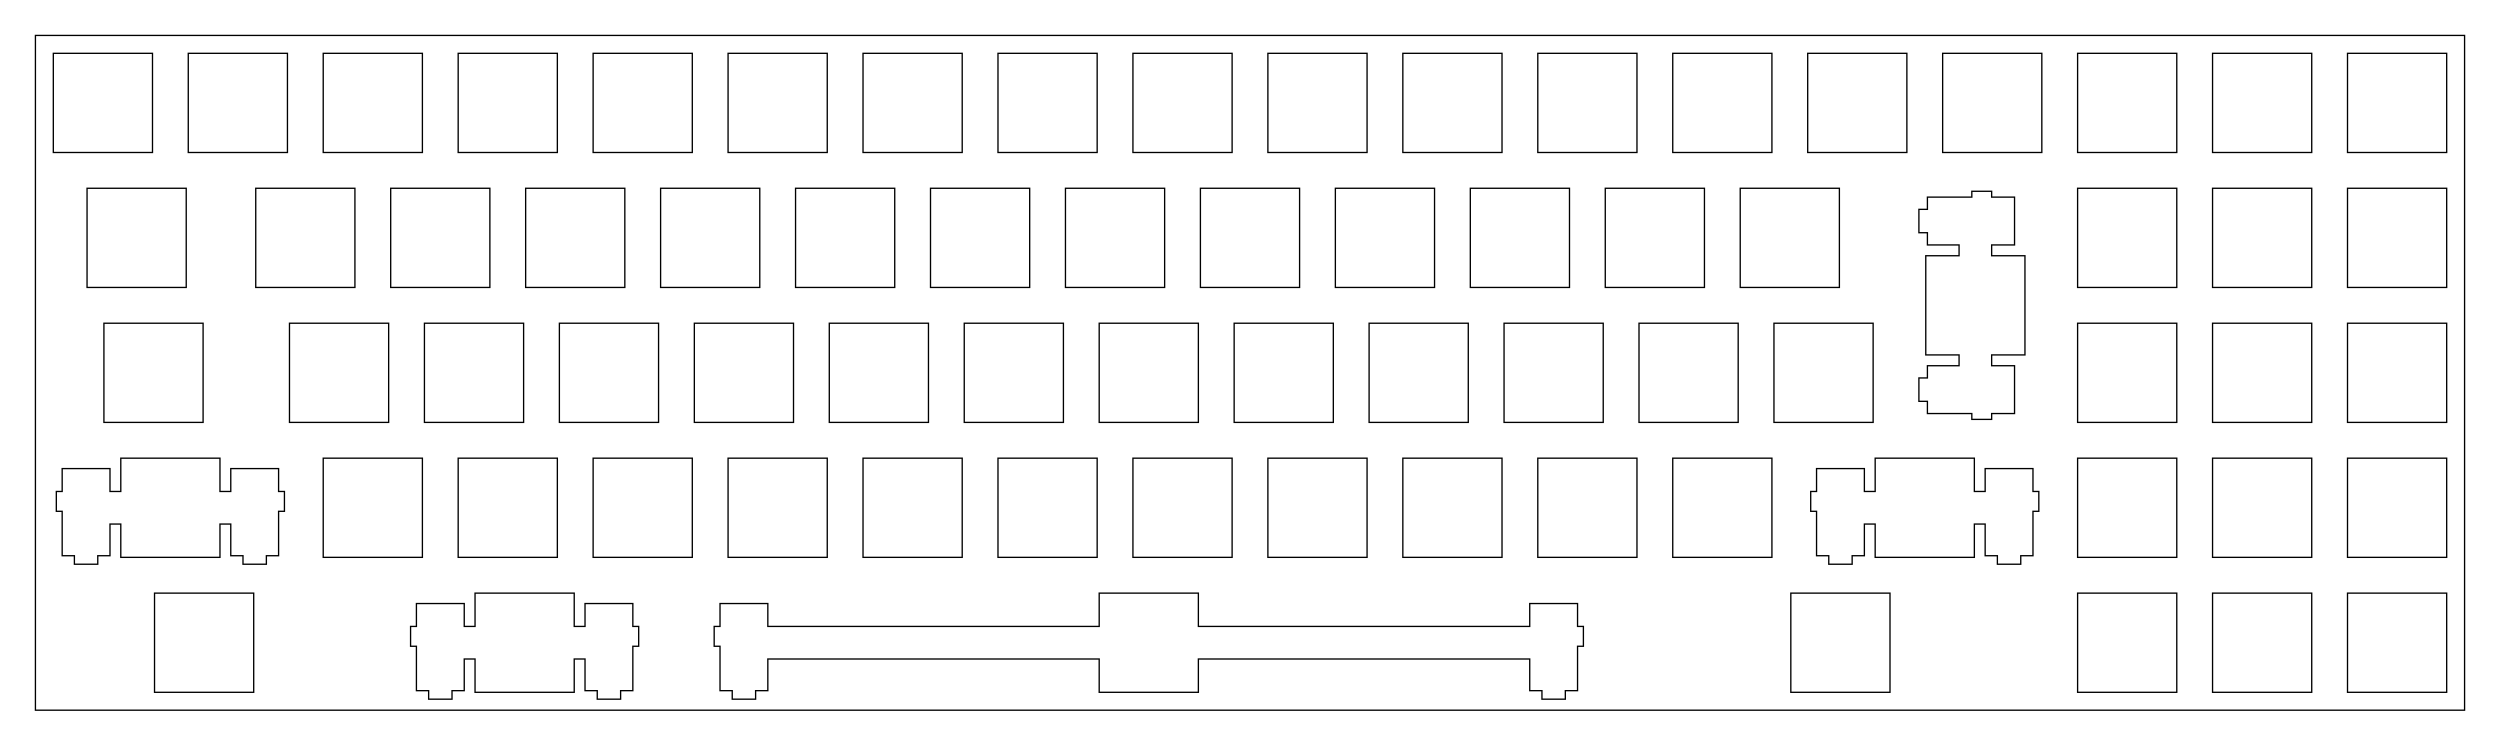
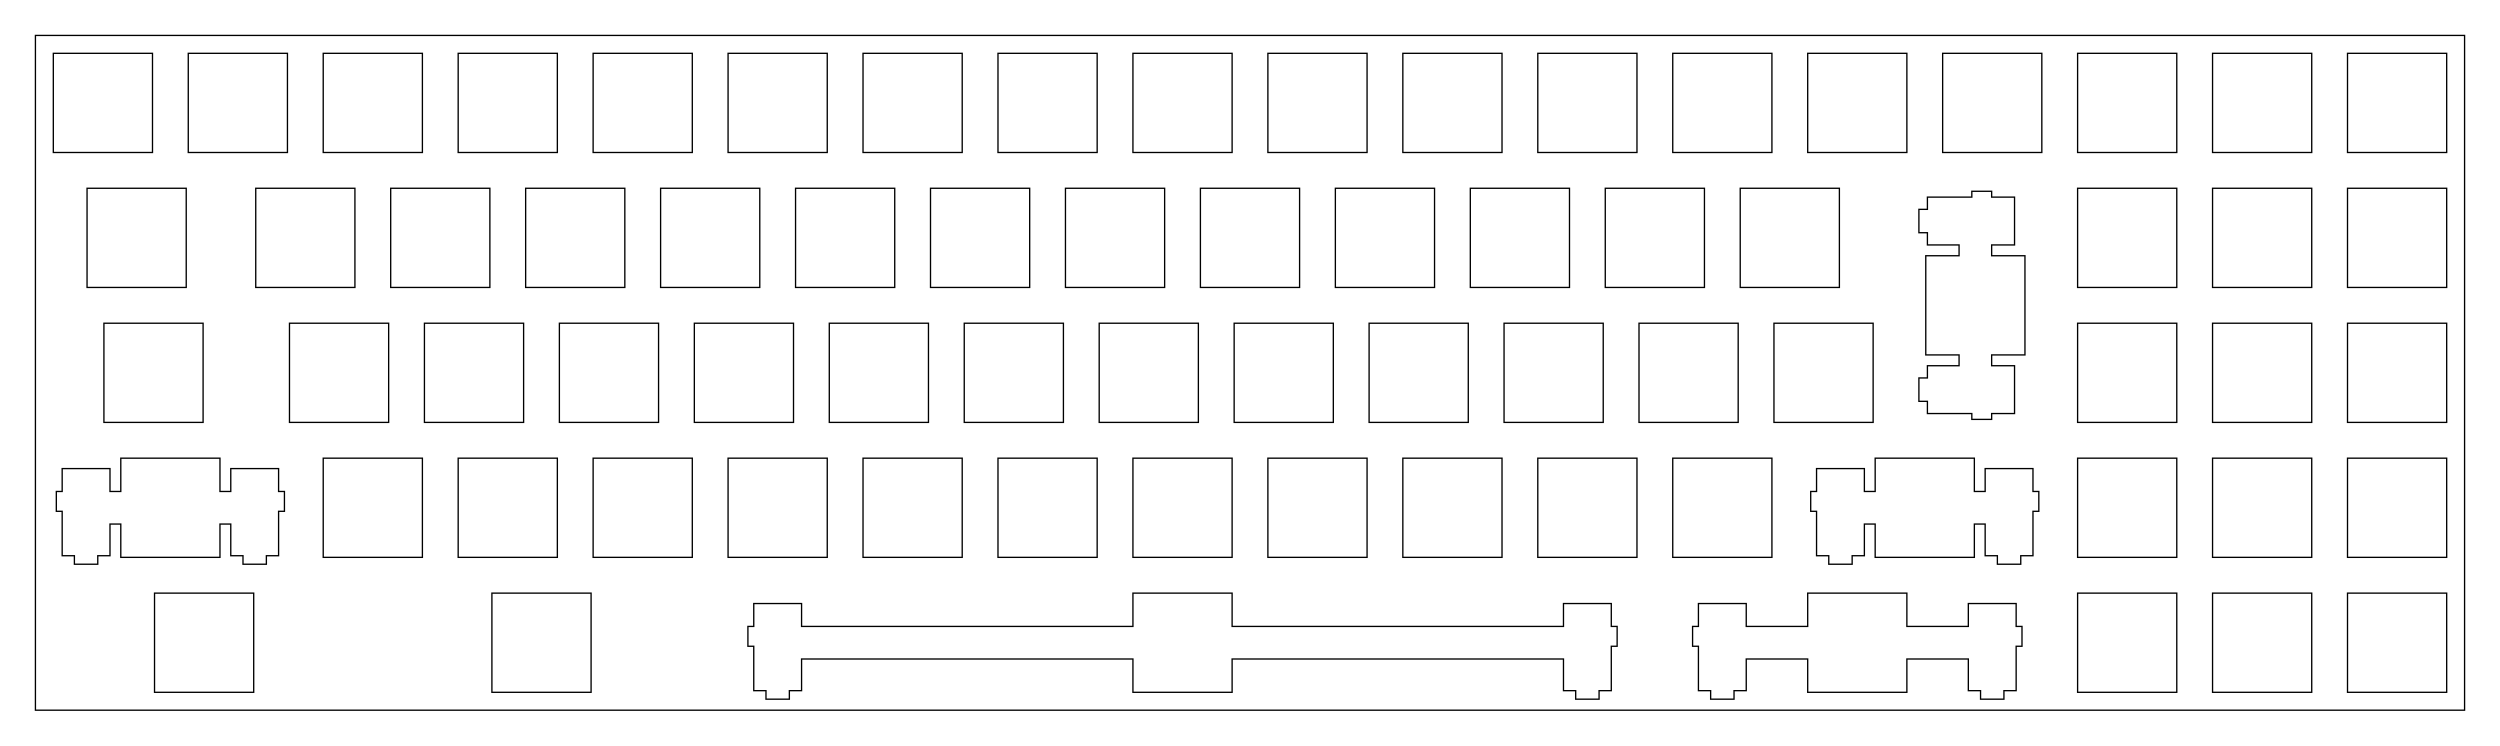
<svg xmlns="http://www.w3.org/2000/svg" width="352.902mm" height="105.252mm" viewBox="0.000 0.000 352.902 105.252">
  <polygon points="347.902,100.251 5.001,100.251 5.001,5.001 347.902,5.001" style="fill:none;stroke-width:0.05mm;stroke:black" />
-   <polygon points="67.057,83.726 67.057,88.426 65.532,88.426 65.532,85.196 58.782,85.196 58.782,88.426 57.957,88.426 57.957,91.226 58.782,91.226 58.782,97.495 60.507,97.495 60.507,98.696 63.807,98.696 63.807,97.495 65.532,97.495 65.532,93.025 67.057,93.025 67.057,97.726 81.057,97.726 81.057,93.025 82.582,93.025 82.582,97.495 84.307,97.495 84.307,98.696 87.607,98.696 87.607,97.495 89.332,97.495 89.332,91.226 90.157,91.226 90.157,88.426 89.332,88.426 89.332,85.196 82.582,85.196 82.582,88.426 81.057,88.426 81.057,83.726" style="fill:none;stroke-width:0.05mm;stroke:black" />
-   <polygon points="155.163,83.726 155.163,88.426 108.388,88.426 108.388,85.196 101.638,85.196 101.638,88.426 100.813,88.426 100.813,91.226 101.638,91.226 101.638,97.495 103.363,97.495 103.363,98.696 106.663,98.696 106.663,97.495 108.388,97.495 108.388,93.025 155.163,93.025 155.163,97.726 169.163,97.726 169.163,93.025 215.938,93.025 215.938,97.495 217.663,97.495 217.663,98.696 220.963,98.696 220.963,97.495 222.688,97.495 222.688,91.226 223.513,91.226 223.513,88.426 222.688,88.426 222.688,85.196 215.938,85.196 215.938,88.426 169.163,88.426 169.163,83.726" style="fill:none;stroke-width:0.05mm;stroke:black" />
+   <polygon points="159.926,83.726 159.926,88.426 113.151,88.426 113.151,85.196 106.401,85.196 106.401,88.426 105.576,88.426 105.576,91.226 106.401,91.226 106.401,97.495 108.126,97.495 108.126,98.696 111.426,98.696 111.426,97.495 113.151,97.495 113.151,93.025 159.926,93.025 159.926,97.726 173.926,97.726 173.926,93.025 220.701,93.025 220.701,97.495 222.426,97.495 222.426,98.696 225.726,98.696 225.726,97.495 227.451,97.495 227.451,91.226 228.276,91.226 228.276,88.426 227.451,88.426 227.451,85.196 220.701,85.196 220.701,88.426 173.926,88.426 173.926,83.726" style="fill:none;stroke-width:0.05mm;stroke:black" />
+   <polygon points="255.176,83.726 255.176,88.426 246.501,88.426 246.501,85.196 239.751,85.196 239.751,88.426 238.926,88.426 238.926,91.226 239.751,91.226 239.751,97.495 241.476,97.495 241.476,98.696 244.776,98.696 244.776,97.495 246.501,97.495 246.501,93.025 255.176,93.025 255.176,97.726 269.176,97.726 269.176,93.025 277.851,93.025 277.851,97.495 279.576,97.495 279.576,98.696 282.876,98.696 282.876,97.495 284.601,97.495 284.601,91.226 285.426,91.226 285.426,88.426 284.601,88.426 284.601,85.196 277.851,85.196 277.851,88.426 269.176,88.426 269.176,83.726" style="fill:none;stroke-width:0.05mm;stroke:black" />
  <polygon points="21.813,83.726 21.813,97.726 35.813,97.726 35.813,83.726" style="fill:none;stroke-width:0.05mm;stroke:black" />
-   <polygon points="252.794,83.726 252.794,97.726 266.794,97.726 266.794,83.726" style="fill:none;stroke-width:0.05mm;stroke:black" />
+   <polygon points="69.438,83.726 69.438,97.726 83.438,97.726 83.438,83.726" style="fill:none;stroke-width:0.05mm;stroke:black" />
  <polygon points="293.276,83.726 293.276,97.726 307.276,97.726 307.276,83.726" style="fill:none;stroke-width:0.05mm;stroke:black" />
  <polygon points="312.326,83.726 312.326,97.726 326.326,97.726 326.326,83.726" style="fill:none;stroke-width:0.05mm;stroke:black" />
  <polygon points="331.376,83.726 331.376,97.726 345.376,97.726 345.376,83.726" style="fill:none;stroke-width:0.05mm;stroke:black" />
  <polygon points="17.051,64.676 17.051,69.376 15.526,69.376 15.526,66.146 8.776,66.146 8.776,69.376 7.950,69.376 7.950,72.176 8.776,72.176 8.776,78.446 10.501,78.446 10.501,79.646 13.801,79.646 13.801,78.446 15.526,78.446 15.526,73.976 17.051,73.976 17.051,78.676 31.051,78.676 31.051,73.976 32.576,73.976 32.576,78.446 34.301,78.446 34.301,79.646 37.601,79.646 37.601,78.446 39.326,78.446 39.326,72.176 40.151,72.176 40.151,69.376 39.326,69.376 39.326,66.146 32.576,66.146 32.576,69.376 31.051,69.376 31.051,64.676" style="fill:none;stroke-width:0.05mm;stroke:black" />
  <polygon points="264.701,64.676 264.701,69.376 263.176,69.376 263.176,66.146 256.426,66.146 256.426,69.376 255.601,69.376 255.601,72.176 256.426,72.176 256.426,78.446 258.150,78.446 258.150,79.646 261.451,79.646 261.451,78.446 263.176,78.446 263.176,73.976 264.701,73.976 264.701,78.676 278.701,78.676 278.701,73.976 280.226,73.976 280.226,78.446 281.951,78.446 281.951,79.646 285.251,79.646 285.251,78.446 286.976,78.446 286.976,72.176 287.801,72.176 287.801,69.376 286.976,69.376 286.976,66.146 280.226,66.146 280.226,69.376 278.701,69.376 278.701,64.676" style="fill:none;stroke-width:0.05mm;stroke:black" />
  <polygon points="45.626,64.676 45.626,78.676 59.626,78.676 59.626,64.676" style="fill:none;stroke-width:0.05mm;stroke:black" />
  <polygon points="64.676,64.676 64.676,78.676 78.676,78.676 78.676,64.676" style="fill:none;stroke-width:0.05mm;stroke:black" />
  <polygon points="83.726,64.676 83.726,78.676 97.726,78.676 97.726,64.676" style="fill:none;stroke-width:0.05mm;stroke:black" />
  <polygon points="102.775,64.676 102.775,78.676 116.775,78.676 116.775,64.676" style="fill:none;stroke-width:0.05mm;stroke:black" />
  <polygon points="121.825,64.676 121.825,78.676 135.826,78.676 135.826,64.676" style="fill:none;stroke-width:0.05mm;stroke:black" />
  <polygon points="140.876,64.676 140.876,78.676 154.876,78.676 154.876,64.676" style="fill:none;stroke-width:0.05mm;stroke:black" />
  <polygon points="159.926,64.676 159.926,78.676 173.926,78.676 173.926,64.676" style="fill:none;stroke-width:0.05mm;stroke:black" />
  <polygon points="178.976,64.676 178.976,78.676 192.976,78.676 192.976,64.676" style="fill:none;stroke-width:0.05mm;stroke:black" />
  <polygon points="198.026,64.676 198.026,78.676 212.026,78.676 212.026,64.676" style="fill:none;stroke-width:0.05mm;stroke:black" />
  <polygon points="217.076,64.676 217.076,78.676 231.076,78.676 231.076,64.676" style="fill:none;stroke-width:0.05mm;stroke:black" />
  <polygon points="236.126,64.676 236.126,78.676 250.126,78.676 250.126,64.676" style="fill:none;stroke-width:0.05mm;stroke:black" />
  <polygon points="293.276,64.676 293.276,78.676 307.276,78.676 307.276,64.676" style="fill:none;stroke-width:0.05mm;stroke:black" />
  <polygon points="312.326,64.676 312.326,78.676 326.326,78.676 326.326,64.676" style="fill:none;stroke-width:0.05mm;stroke:black" />
  <polygon points="331.376,64.676 331.376,78.676 345.376,78.676 345.376,64.676" style="fill:none;stroke-width:0.05mm;stroke:black" />
  <polygon points="14.669,45.626 14.669,59.626 28.669,59.626 28.669,45.626" style="fill:none;stroke-width:0.05mm;stroke:black" />
  <polygon points="40.863,45.626 40.863,59.626 54.863,59.626 54.863,45.626" style="fill:none;stroke-width:0.05mm;stroke:black" />
  <polygon points="59.913,45.626 59.913,59.626 73.913,59.626 73.913,45.626" style="fill:none;stroke-width:0.05mm;stroke:black" />
  <polygon points="78.963,45.626 78.963,59.626 92.963,59.626 92.963,45.626" style="fill:none;stroke-width:0.05mm;stroke:black" />
  <polygon points="98.013,45.626 98.013,59.626 112.013,59.626 112.013,45.626" style="fill:none;stroke-width:0.05mm;stroke:black" />
  <polygon points="117.063,45.626 117.063,59.626 131.063,59.626 131.063,45.626" style="fill:none;stroke-width:0.05mm;stroke:black" />
  <polygon points="136.113,45.626 136.113,59.626 150.113,59.626 150.113,45.626" style="fill:none;stroke-width:0.05mm;stroke:black" />
  <polygon points="155.163,45.626 155.163,59.626 169.163,59.626 169.163,45.626" style="fill:none;stroke-width:0.05mm;stroke:black" />
  <polygon points="174.213,45.626 174.213,59.626 188.213,59.626 188.213,45.626" style="fill:none;stroke-width:0.05mm;stroke:black" />
  <polygon points="193.263,45.626 193.263,59.626 207.263,59.626 207.263,45.626" style="fill:none;stroke-width:0.05mm;stroke:black" />
  <polygon points="212.313,45.626 212.313,59.626 226.313,59.626 226.313,45.626" style="fill:none;stroke-width:0.05mm;stroke:black" />
  <polygon points="231.363,45.626 231.363,59.626 245.363,59.626 245.363,45.626" style="fill:none;stroke-width:0.05mm;stroke:black" />
  <polygon points="250.413,45.626 250.413,59.626 264.413,59.626 264.413,45.626" style="fill:none;stroke-width:0.05mm;stroke:black" />
  <polygon points="293.276,45.626 293.276,59.626 307.276,59.626 307.276,45.626" style="fill:none;stroke-width:0.05mm;stroke:black" />
  <polygon points="312.326,45.626 312.326,59.626 326.326,59.626 326.326,45.626" style="fill:none;stroke-width:0.05mm;stroke:black" />
  <polygon points="331.376,45.626 331.376,59.626 345.376,59.626 345.376,45.626" style="fill:none;stroke-width:0.05mm;stroke:black" />
  <polygon points="278.344,27.001 278.344,27.826 272.074,27.826 272.074,29.551 270.874,29.551 270.874,32.851 272.074,32.851 272.074,34.576 276.544,34.576 276.544,36.101 271.844,36.101 271.844,50.101 276.544,50.101 276.544,51.626 272.074,51.626 272.074,53.351 270.874,53.351 270.874,56.651 272.074,56.651 272.074,58.376 278.344,58.376 278.344,59.201 281.144,59.201 281.144,58.376 284.374,58.376 284.374,51.626 281.144,51.626 281.144,50.101 285.844,50.101 285.844,36.101 281.144,36.101 281.144,34.576 284.374,34.576 284.374,27.826 281.144,27.826 281.144,27.001" style="fill:none;stroke-width:0.05mm;stroke:black" />
  <polygon points="12.288,26.576 12.288,40.576 26.288,40.576 26.288,26.576" style="fill:none;stroke-width:0.05mm;stroke:black" />
  <polygon points="36.101,26.576 36.101,40.576 50.101,40.576 50.101,26.576" style="fill:none;stroke-width:0.05mm;stroke:black" />
  <polygon points="55.151,26.576 55.151,40.576 69.151,40.576 69.151,26.576" style="fill:none;stroke-width:0.05mm;stroke:black" />
  <polygon points="74.201,26.576 74.201,40.576 88.201,40.576 88.201,26.576" style="fill:none;stroke-width:0.05mm;stroke:black" />
  <polygon points="93.251,26.576 93.251,40.576 107.251,40.576 107.251,26.576" style="fill:none;stroke-width:0.05mm;stroke:black" />
  <polygon points="112.301,26.576 112.301,40.576 126.301,40.576 126.301,26.576" style="fill:none;stroke-width:0.05mm;stroke:black" />
  <polygon points="131.351,26.576 131.351,40.576 145.351,40.576 145.351,26.576" style="fill:none;stroke-width:0.05mm;stroke:black" />
  <polygon points="150.401,26.576 150.401,40.576 164.401,40.576 164.401,26.576" style="fill:none;stroke-width:0.05mm;stroke:black" />
  <polygon points="169.451,26.576 169.451,40.576 183.451,40.576 183.451,26.576" style="fill:none;stroke-width:0.05mm;stroke:black" />
  <polygon points="188.501,26.576 188.501,40.576 202.501,40.576 202.501,26.576" style="fill:none;stroke-width:0.05mm;stroke:black" />
  <polygon points="207.551,26.576 207.551,40.576 221.551,40.576 221.551,26.576" style="fill:none;stroke-width:0.05mm;stroke:black" />
  <polygon points="226.601,26.576 226.601,40.576 240.601,40.576 240.601,26.576" style="fill:none;stroke-width:0.05mm;stroke:black" />
  <polygon points="245.651,26.576 245.651,40.576 259.650,40.576 259.650,26.576" style="fill:none;stroke-width:0.05mm;stroke:black" />
  <polygon points="293.276,26.576 293.276,40.576 307.276,40.576 307.276,26.576" style="fill:none;stroke-width:0.05mm;stroke:black" />
  <polygon points="312.326,26.576 312.326,40.576 326.326,40.576 326.326,26.576" style="fill:none;stroke-width:0.05mm;stroke:black" />
  <polygon points="331.376,26.576 331.376,40.576 345.376,40.576 345.376,26.576" style="fill:none;stroke-width:0.05mm;stroke:black" />
  <polygon points="7.526,7.526 7.526,21.526 21.526,21.526 21.526,7.526" style="fill:none;stroke-width:0.05mm;stroke:black" />
  <polygon points="26.576,7.526 26.576,21.526 40.576,21.526 40.576,7.526" style="fill:none;stroke-width:0.05mm;stroke:black" />
  <polygon points="45.626,7.526 45.626,21.526 59.626,21.526 59.626,7.526" style="fill:none;stroke-width:0.05mm;stroke:black" />
  <polygon points="64.676,7.526 64.676,21.526 78.676,21.526 78.676,7.526" style="fill:none;stroke-width:0.05mm;stroke:black" />
  <polygon points="83.726,7.526 83.726,21.526 97.726,21.526 97.726,7.526" style="fill:none;stroke-width:0.05mm;stroke:black" />
  <polygon points="102.775,7.526 102.775,21.526 116.775,21.526 116.775,7.526" style="fill:none;stroke-width:0.05mm;stroke:black" />
  <polygon points="121.825,7.526 121.825,21.526 135.826,21.526 135.826,7.526" style="fill:none;stroke-width:0.05mm;stroke:black" />
  <polygon points="140.876,7.526 140.876,21.526 154.876,21.526 154.876,7.526" style="fill:none;stroke-width:0.05mm;stroke:black" />
  <polygon points="159.926,7.526 159.926,21.526 173.926,21.526 173.926,7.526" style="fill:none;stroke-width:0.05mm;stroke:black" />
  <polygon points="178.976,7.526 178.976,21.526 192.976,21.526 192.976,7.526" style="fill:none;stroke-width:0.05mm;stroke:black" />
  <polygon points="198.026,7.526 198.026,21.526 212.026,21.526 212.026,7.526" style="fill:none;stroke-width:0.05mm;stroke:black" />
  <polygon points="217.076,7.526 217.076,21.526 231.076,21.526 231.076,7.526" style="fill:none;stroke-width:0.05mm;stroke:black" />
  <polygon points="236.126,7.526 236.126,21.526 250.126,21.526 250.126,7.526" style="fill:none;stroke-width:0.05mm;stroke:black" />
  <polygon points="255.176,7.526 255.176,21.526 269.176,21.526 269.176,7.526" style="fill:none;stroke-width:0.05mm;stroke:black" />
  <polygon points="274.226,7.526 274.226,21.526 288.226,21.526 288.226,7.526" style="fill:none;stroke-width:0.05mm;stroke:black" />
  <polygon points="293.276,7.526 293.276,21.526 307.276,21.526 307.276,7.526" style="fill:none;stroke-width:0.05mm;stroke:black" />
  <polygon points="312.326,7.526 312.326,21.526 326.326,21.526 326.326,7.526" style="fill:none;stroke-width:0.05mm;stroke:black" />
  <polygon points="331.376,7.526 331.376,21.526 345.376,21.526 345.376,7.526" style="fill:none;stroke-width:0.05mm;stroke:black" />
</svg>
